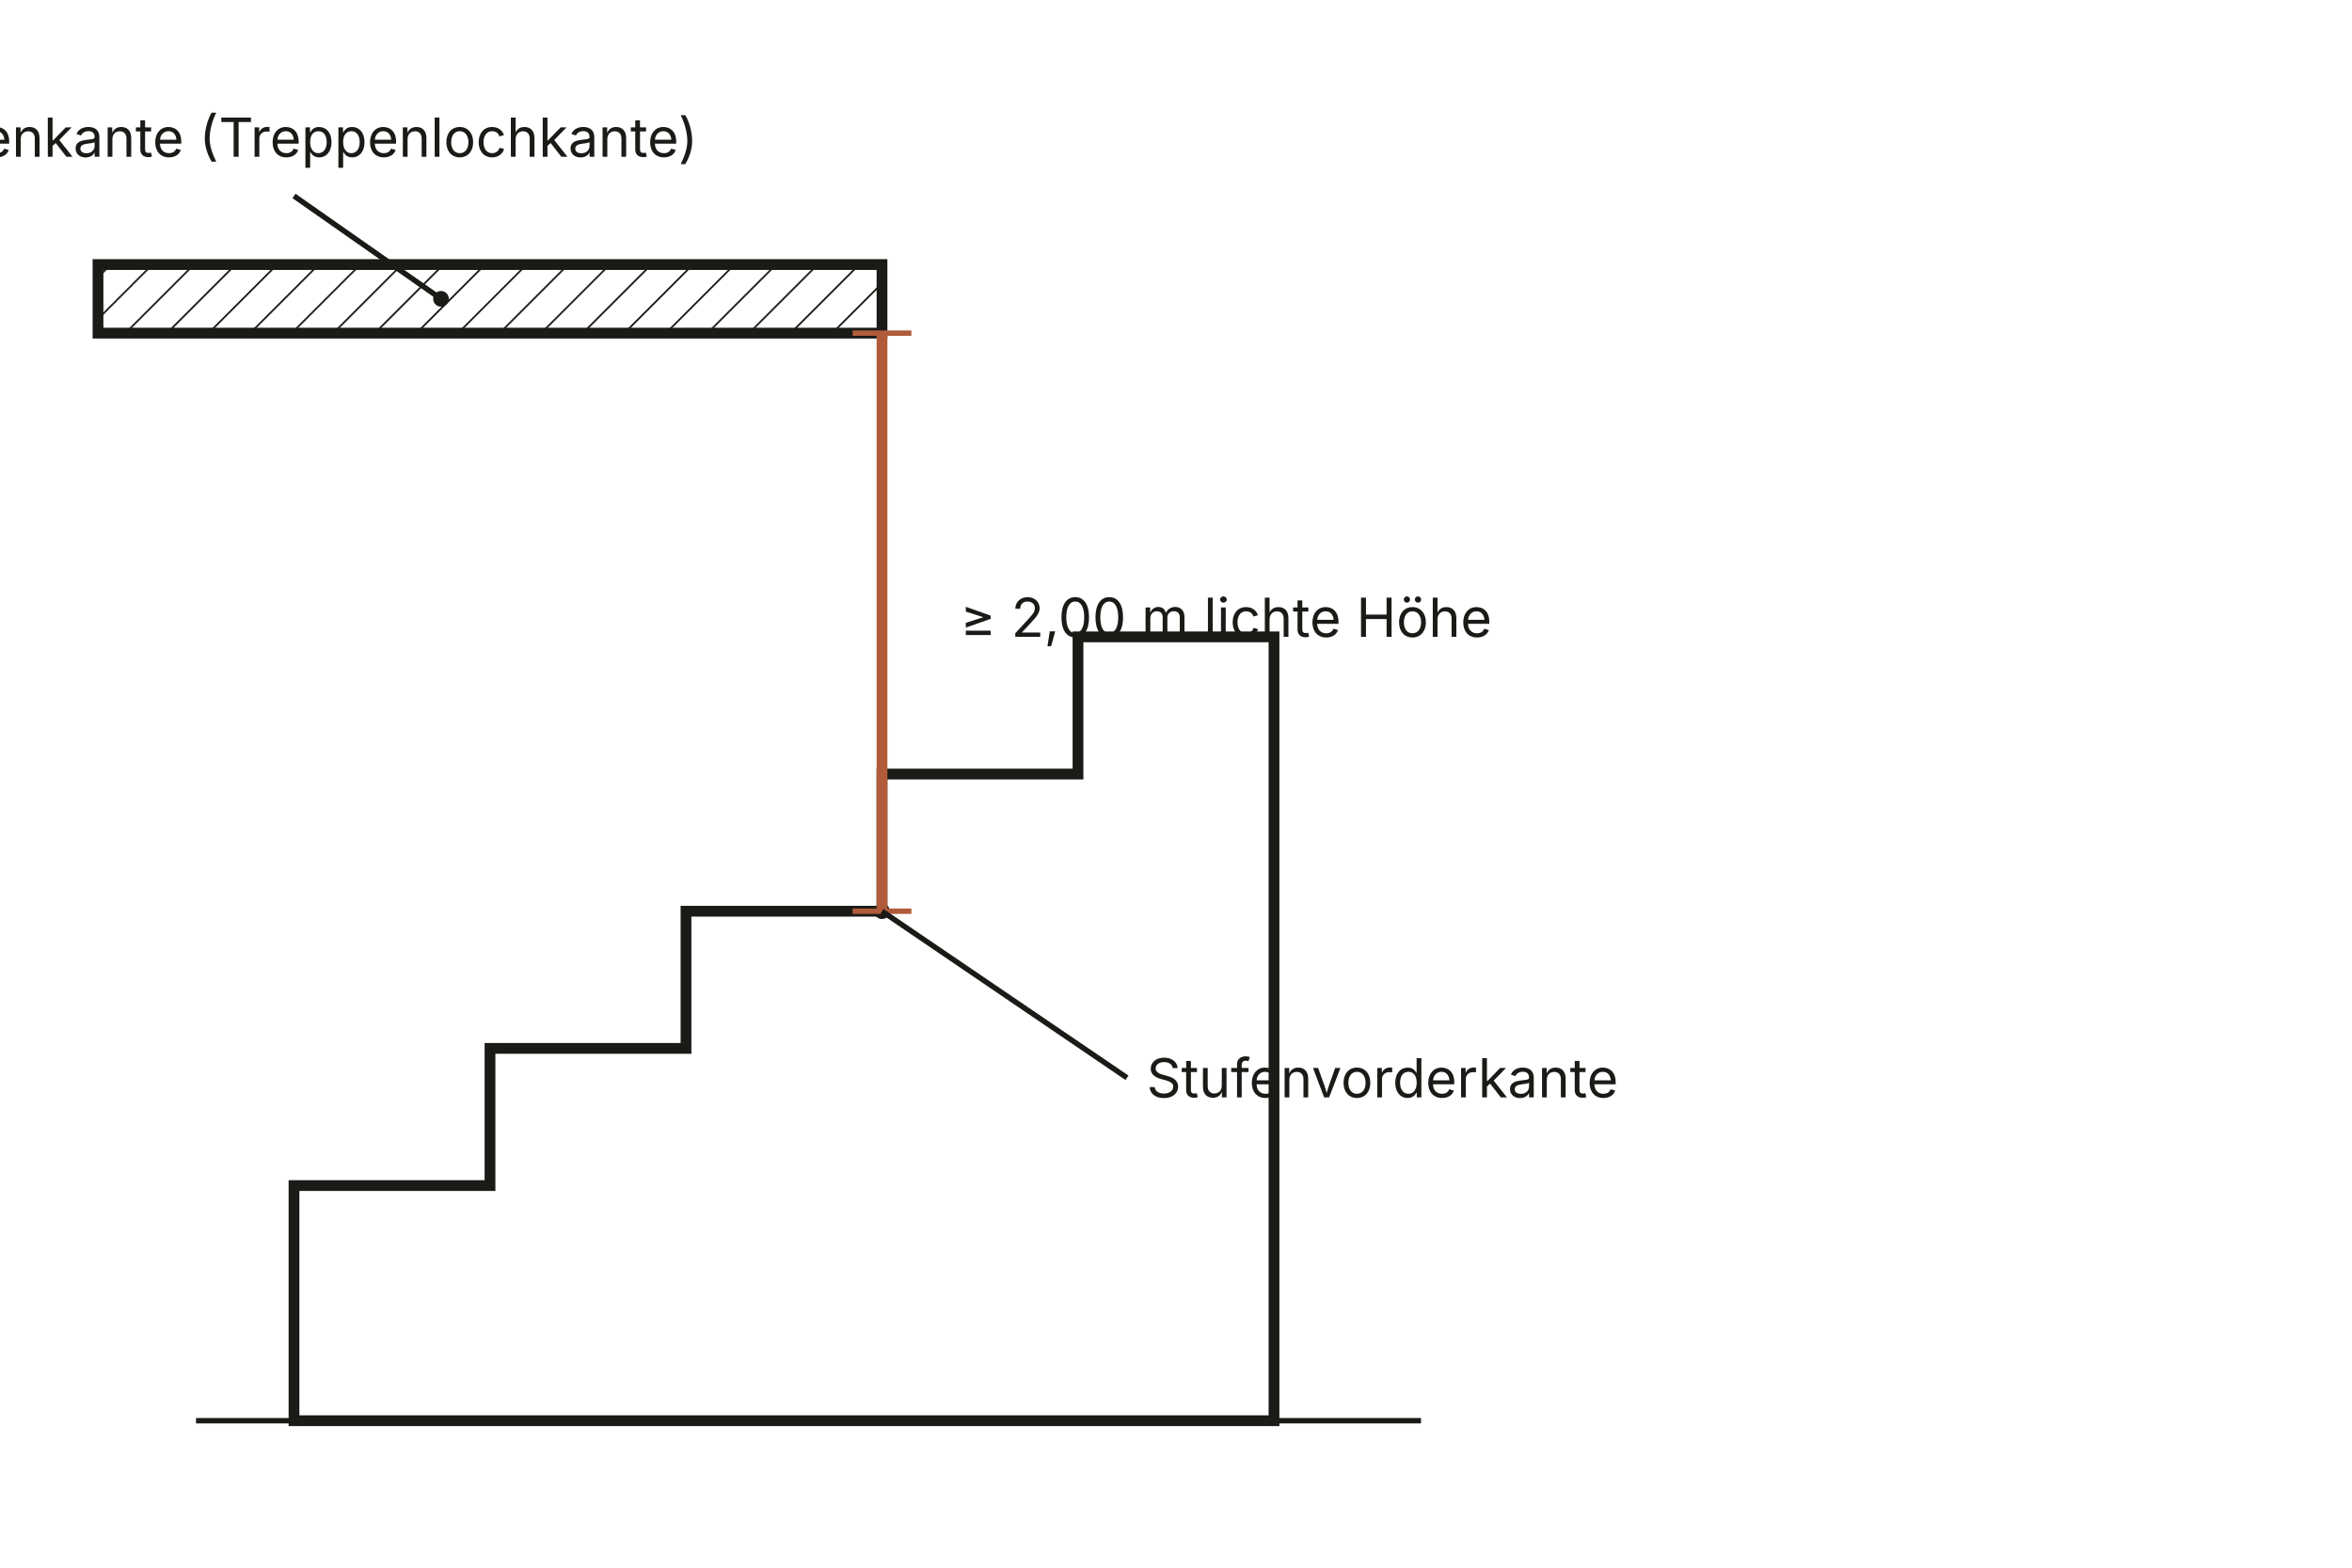
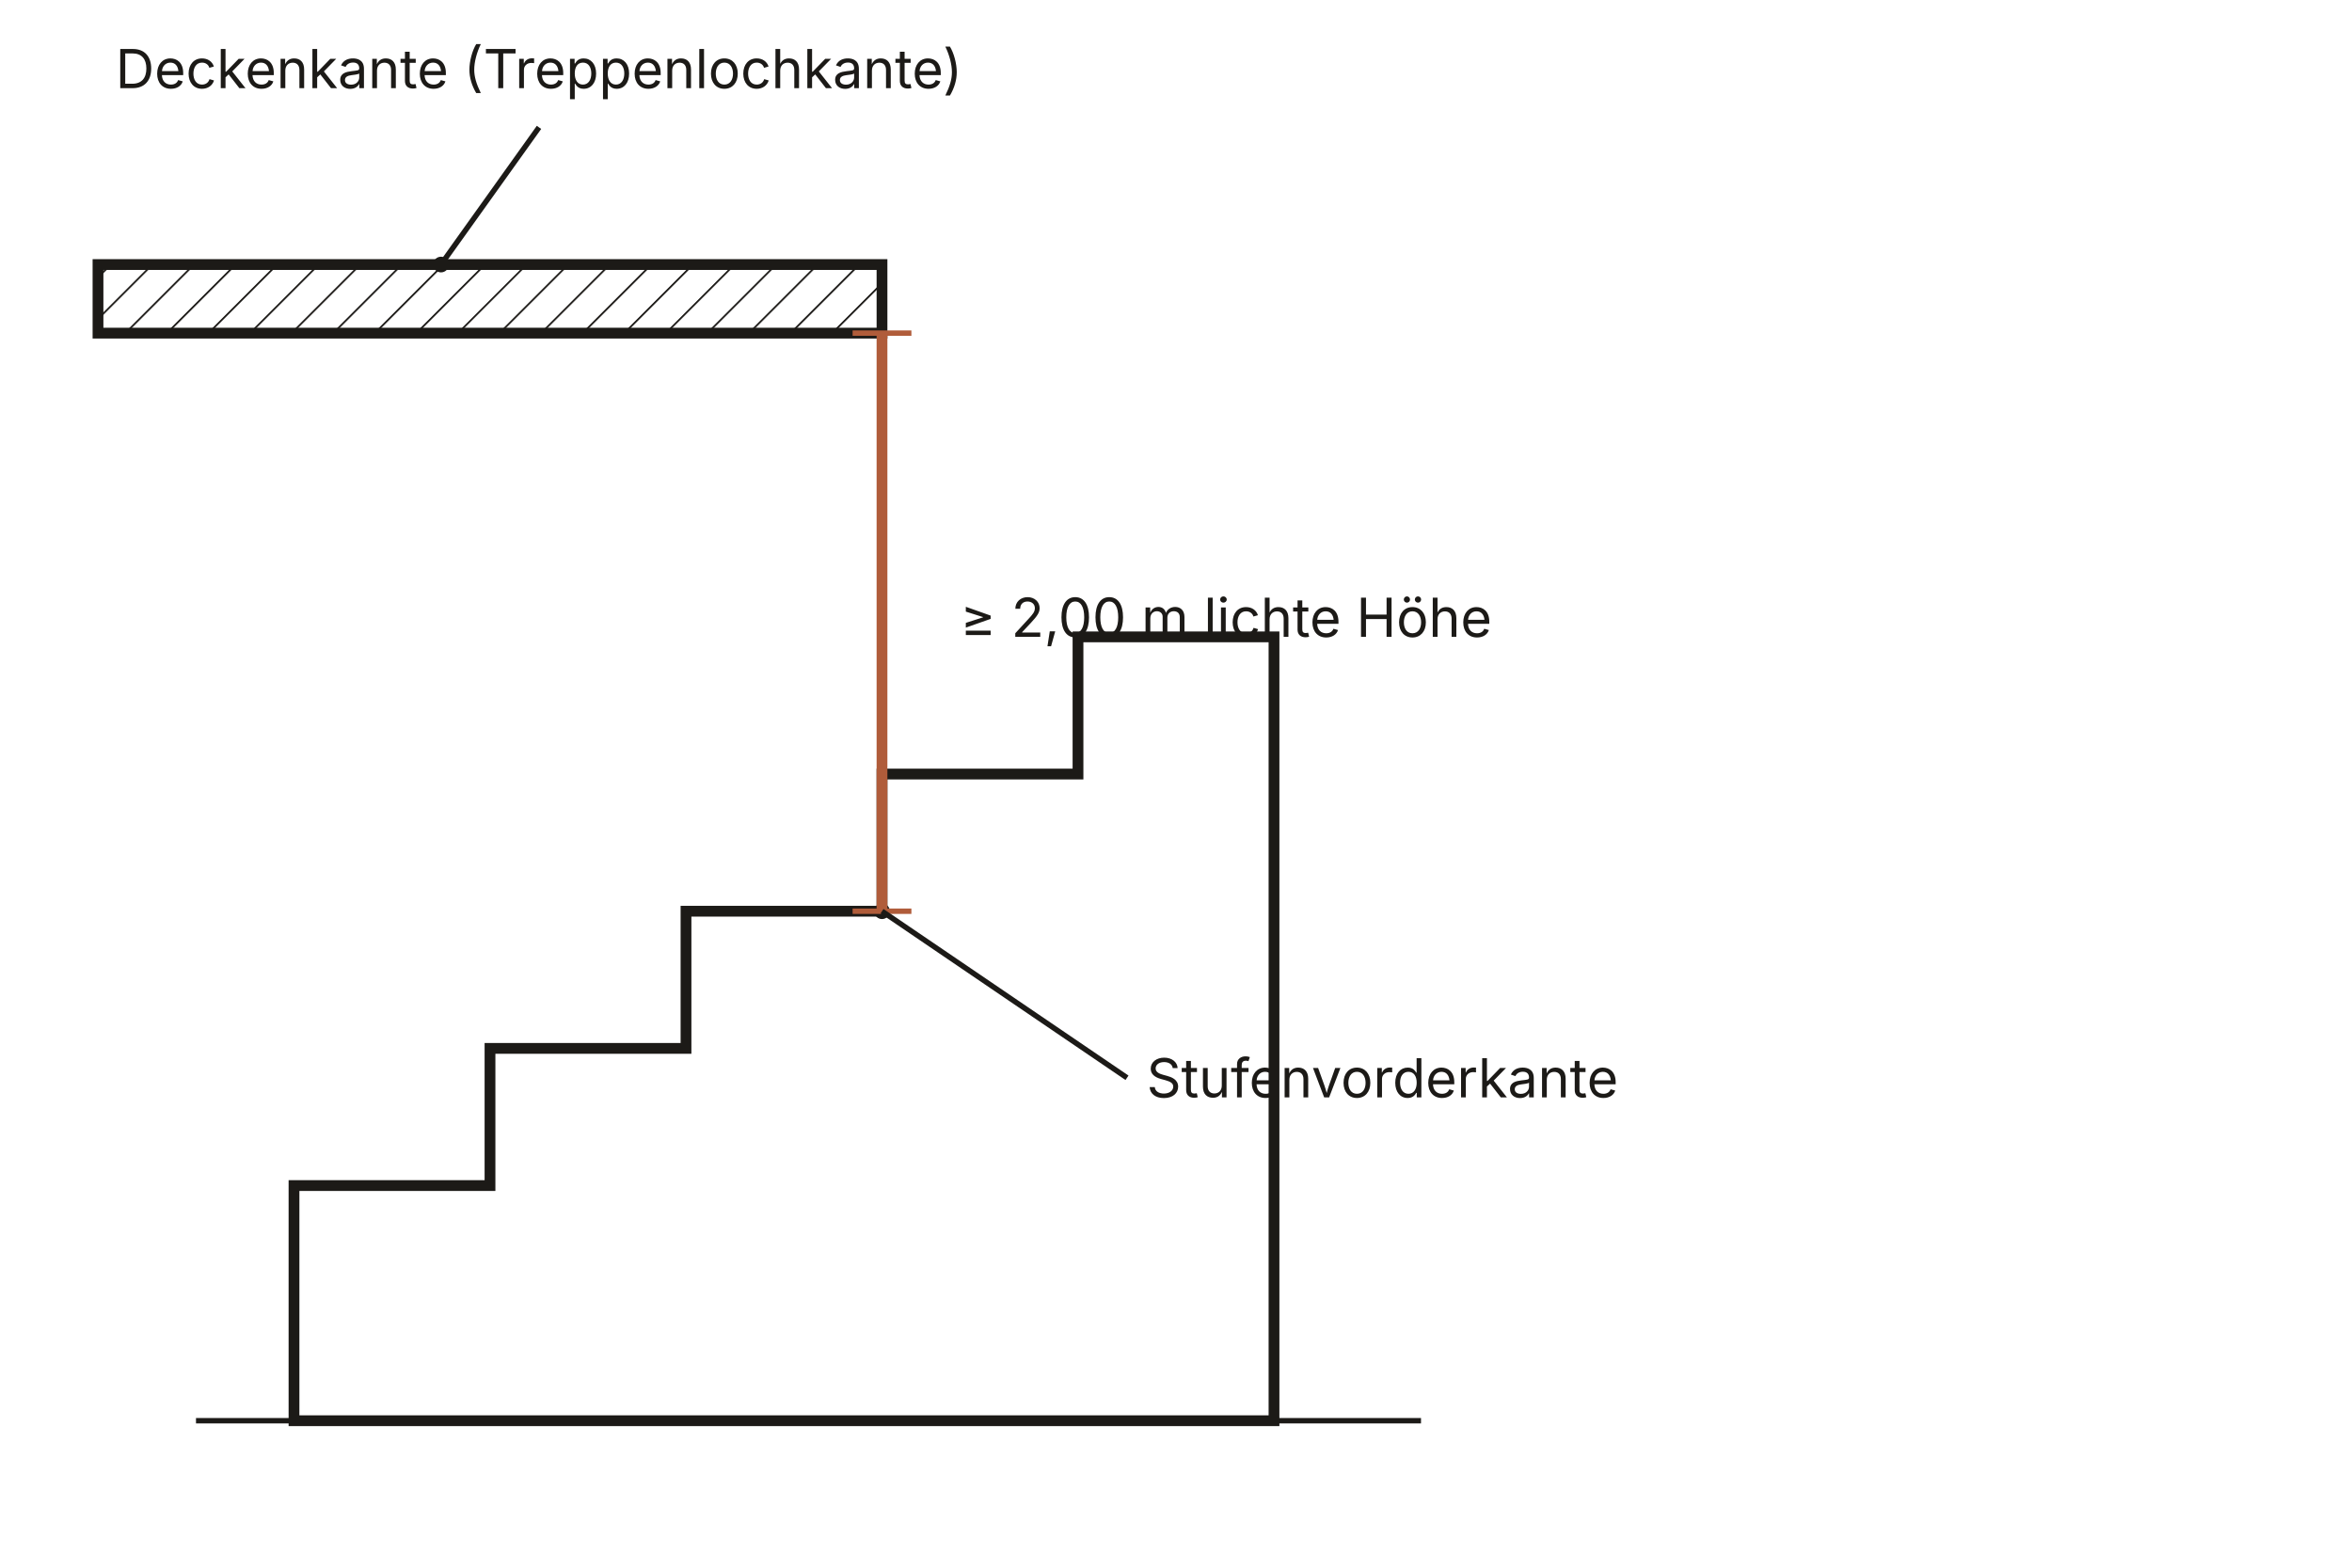
<svg xmlns="http://www.w3.org/2000/svg" viewBox="0 0 480 320" role="img" aria-label="Treppenschnitt mit lotrechtem Maß von 2,00 m Kopfhöhe über der Stufenvorderkante an der Deckenkante">
  <defs>
    <pattern id="schraffur" width="6" height="6" patternTransform="rotate(45)" patternUnits="userSpaceOnUse">
      <line x1="0" y1="0" x2="0" y2="6" stroke="#1c1a17" stroke-width="0.7" />
    </pattern>
  </defs>
  <line x1="40" y1="290" x2="290" y2="290" stroke="#1c1a17" stroke-width="1.1" />
  <rect x="20" y="54" width="160" height="14" fill="url(#schraffur)" stroke="#1c1a17" stroke-width="2.2" />
  <path d="M 60 270 L 60 242 L 100 242 L 100 214 L 140 214 L 140 186 L 180 186 L 180 158 L 220 158 L 220 130 L 260 130 L 260 290 L 60 290 Z" fill="none" stroke="#1c1a17" stroke-width="2.2" />
  <circle cx="180" cy="186" r="1.6" fill="#1c1a17" />
  <line x1="174" y1="68" x2="186" y2="68" stroke="#b05c3a" stroke-width="1.1" />
  <line x1="174" y1="186" x2="186" y2="186" stroke="#b05c3a" stroke-width="1.1" />
  <line x1="180" y1="68" x2="180" y2="186" stroke="#b05c3a" stroke-width="2.2" />
  <text x="196" y="130" text-anchor="start" font-family="-apple-system,sans-serif" font-size="11" fill="#1c1a17">≥ 2,00 m lichte Höhe</text>
-   <line x1="90" y1="61" x2="60" y2="40" stroke="#1c1a17" stroke-width="1.1" />
-   <circle cx="90" cy="61" r="1.6" fill="#1c1a17" />
-   <text x="56" y="32" text-anchor="middle" font-family="-apple-system,sans-serif" font-size="11" fill="#1c1a17">Deckenkante (Treppenlochkante)</text>
+   <line x1="90" y1="54" x2="110" y2="26" stroke="#1c1a17" stroke-width="1.1" />
+   <circle cx="90" cy="54" r="1.6" fill="#1c1a17" />
+   <text x="110" y="18" text-anchor="middle" font-family="-apple-system,sans-serif" font-size="11" fill="#1c1a17">Deckenkante (Treppenlochkante)</text>
  <line x1="180" y1="186" x2="230" y2="220" stroke="#1c1a17" stroke-width="1.1" />
  <text x="234" y="224" text-anchor="start" font-family="-apple-system,sans-serif" font-size="11" fill="#1c1a17">Stufenvorderkante</text>
</svg>
